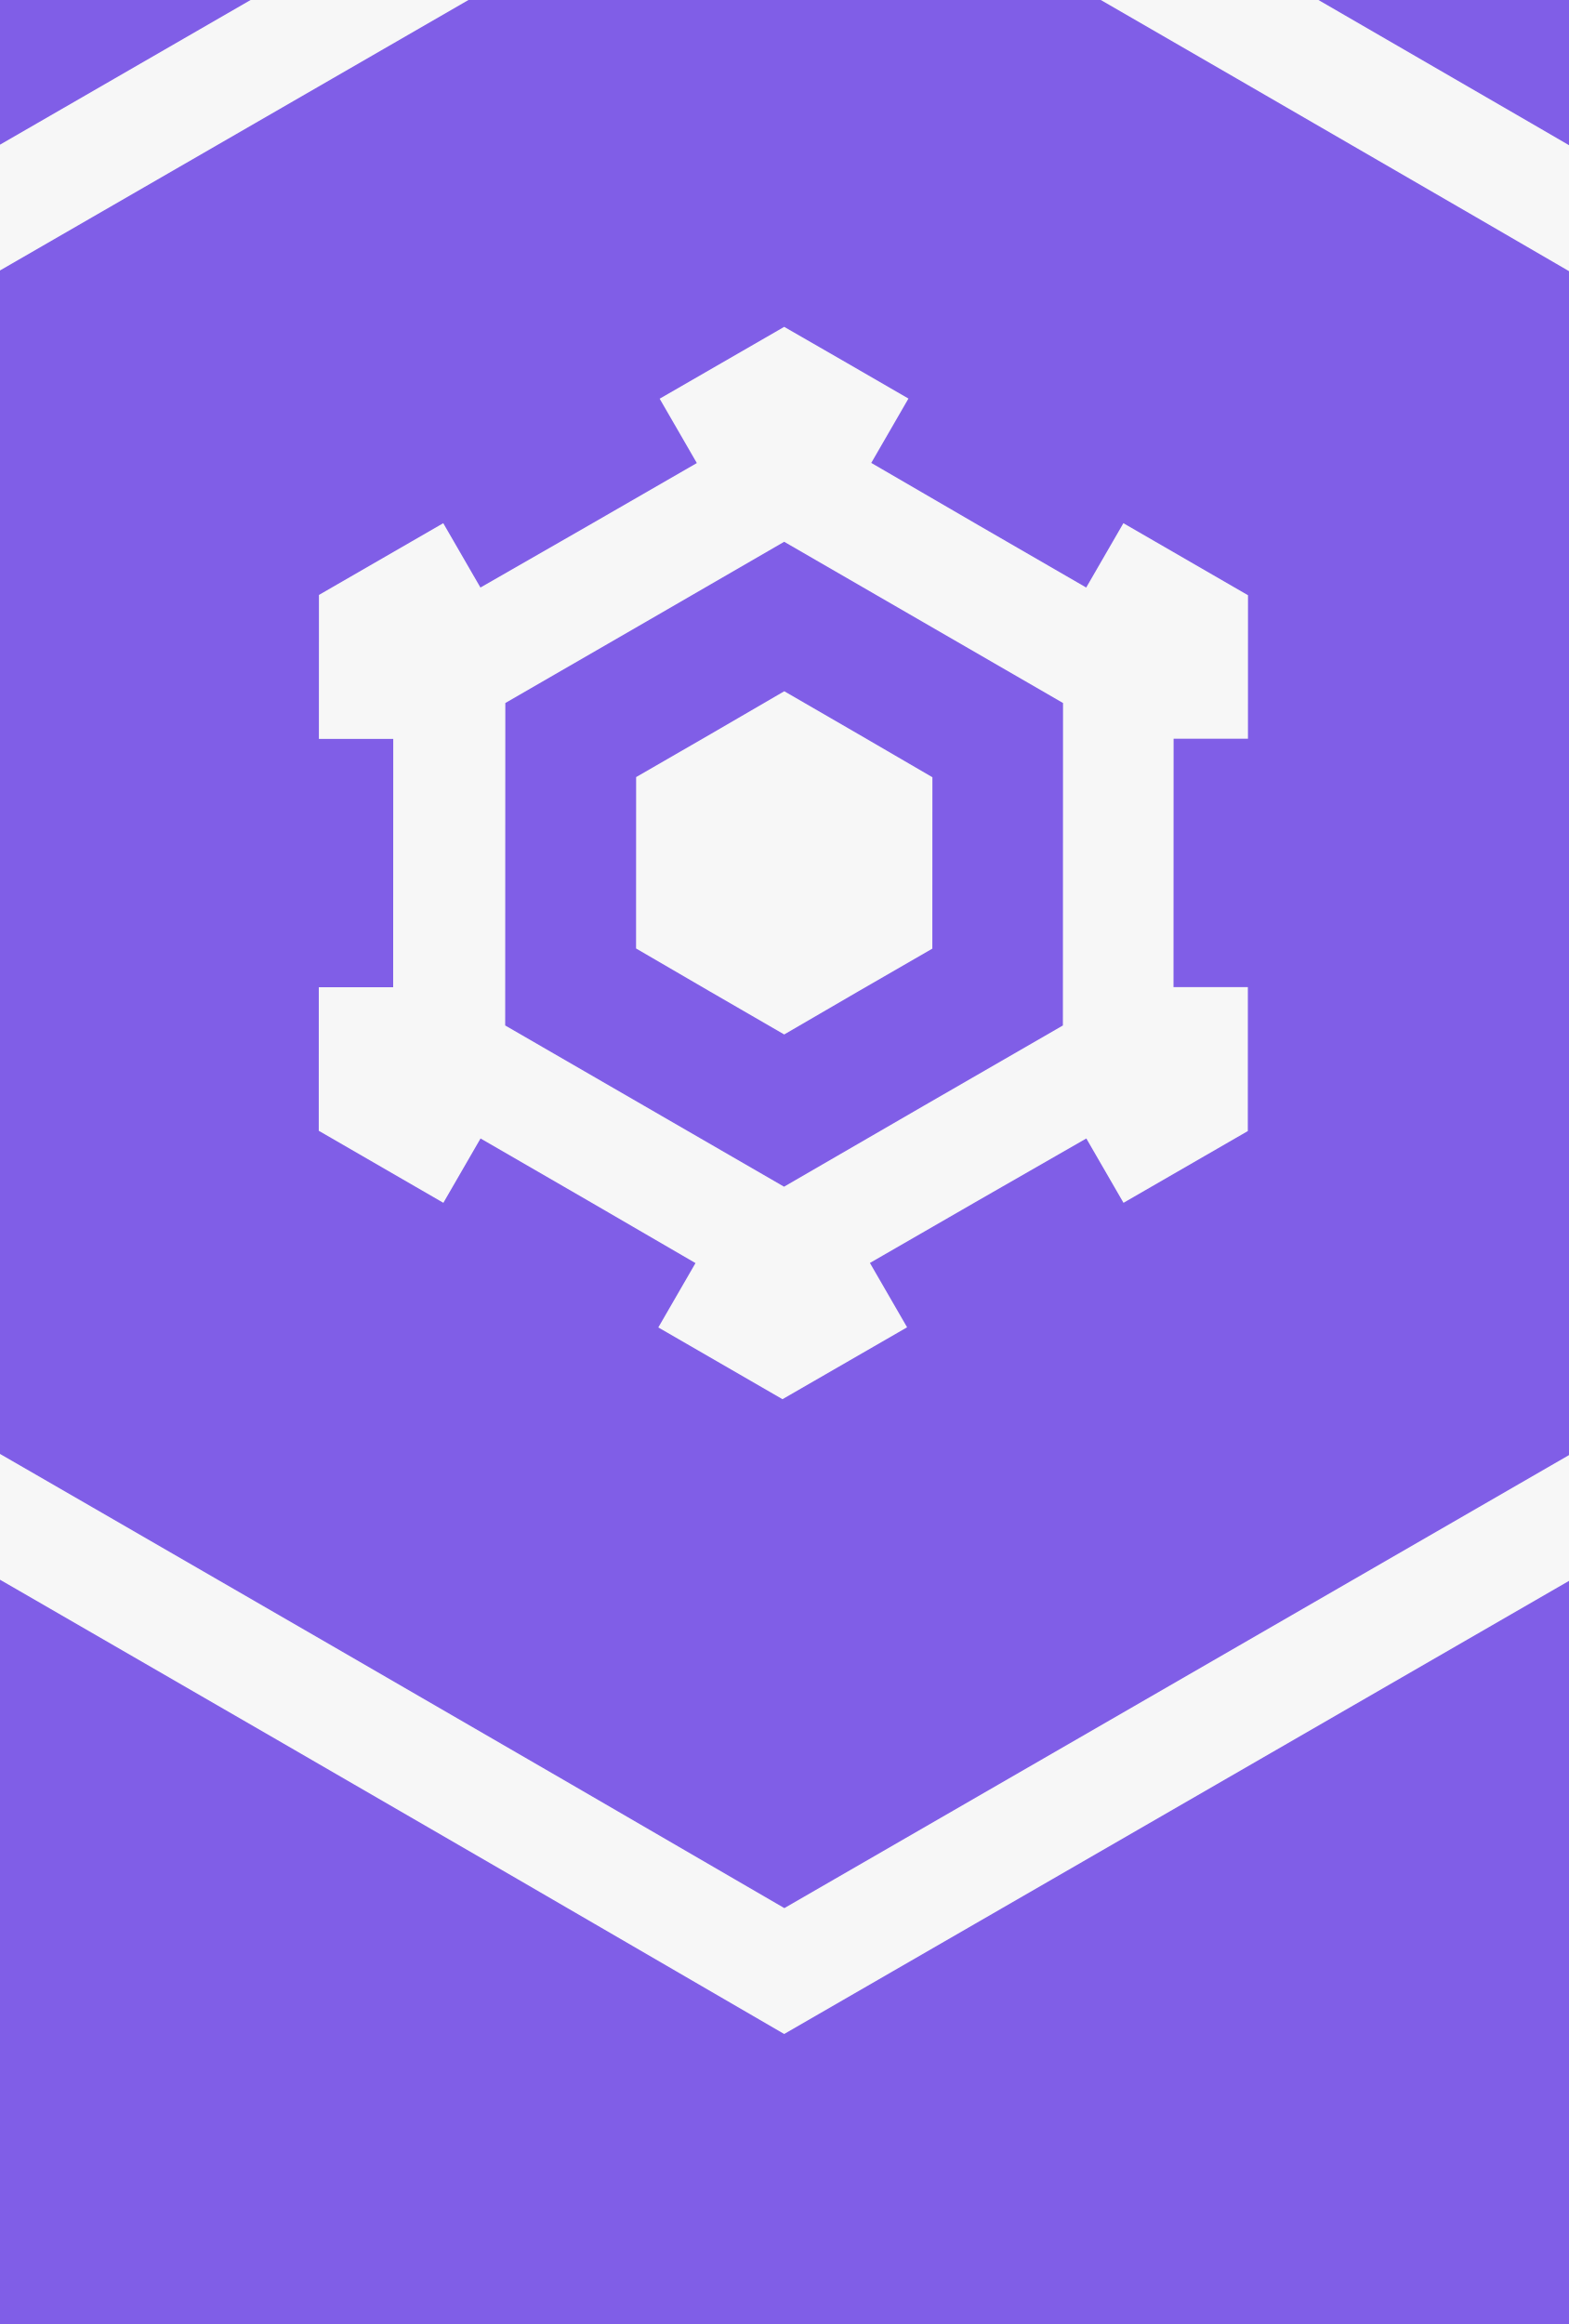
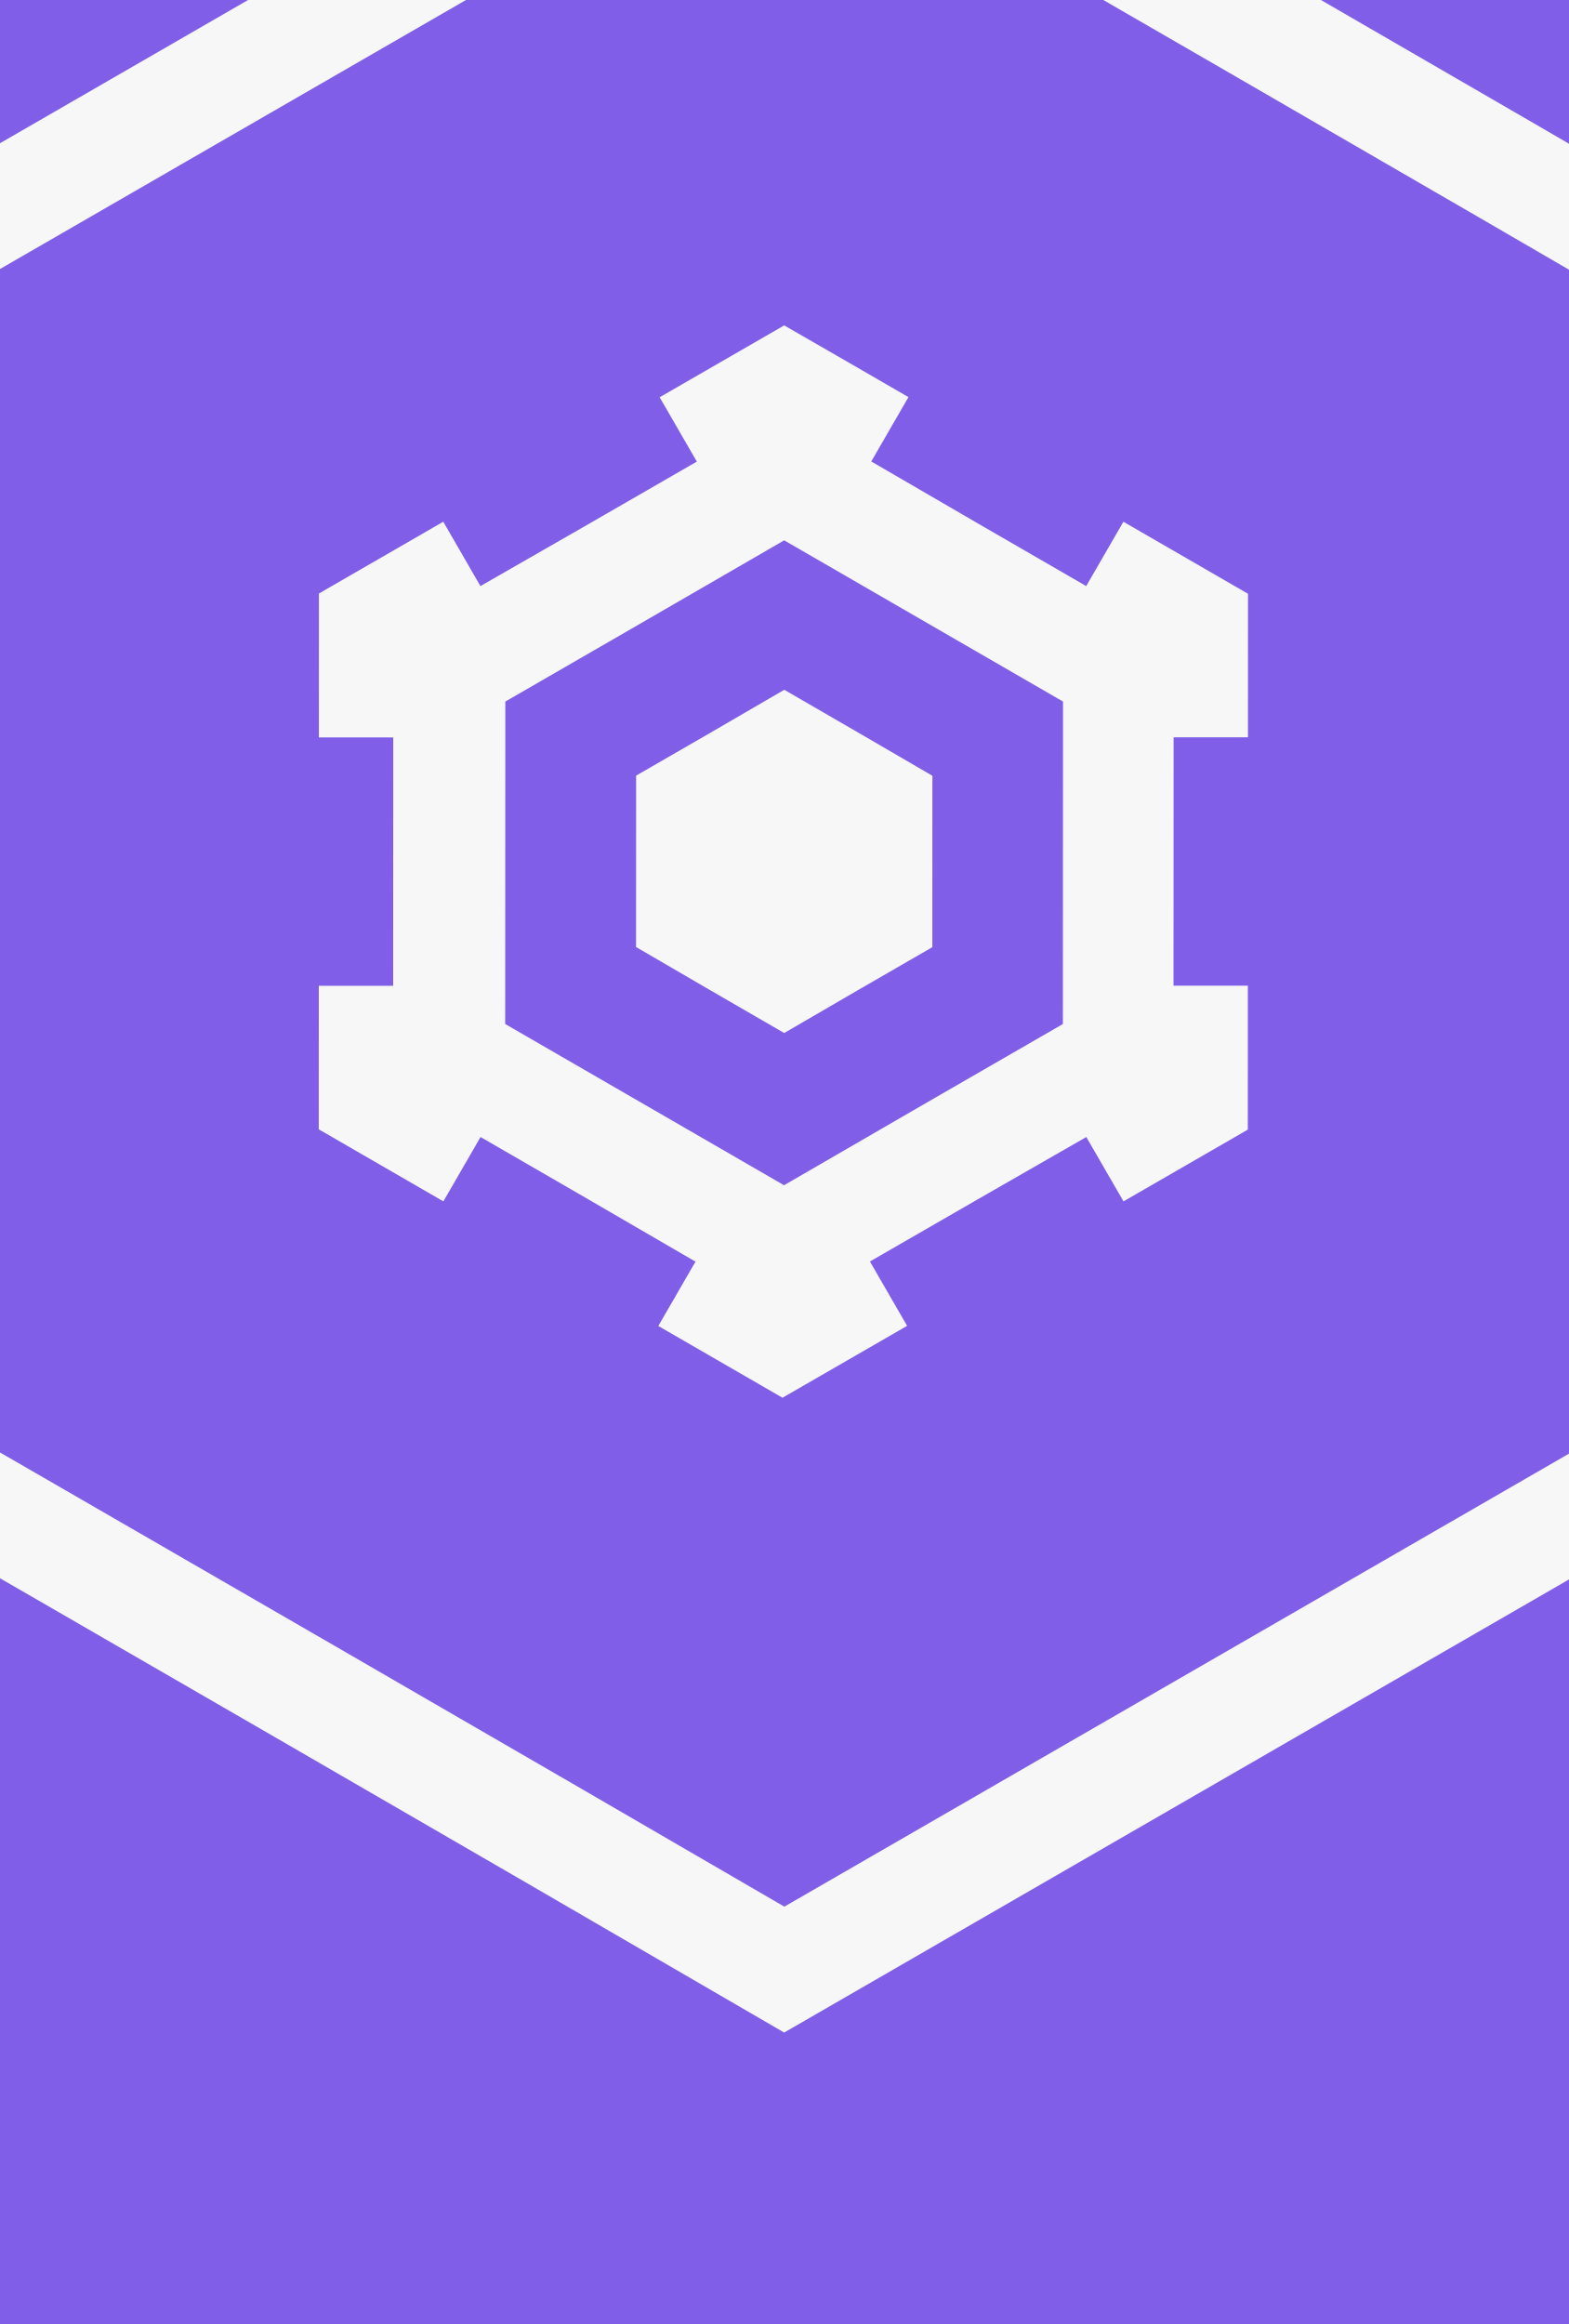
- <svg xmlns="http://www.w3.org/2000/svg" viewBox="0 366 1080 1600" height="100%" width="100%" version="1.1">
+ <svg xmlns="http://www.w3.org/2000/svg" viewBox="0 367 1080 1600" height="100%" width="100%" version="1.1">
  <defs />
  <g transform="translate(0,867.6378)">
    <path fill="#805ee7" d="m1230-1140v2460h-1380v-2460h1380z" />
  </g>
  <g transform="translate(0,840)">
    <path d="M1200,502c-220,127-440,254-660,381-220-128-440-255-660-382,0.103-254,0.206-508,0.308-763,220-127,440-254,660-381,220,127,440,254,660,382-0.103,254-0.206,508-0.308,762z" stroke="#f7f7f7" stroke-linecap="butt" stroke-miterlimit="4" stroke-width="75" fill="none" />
  </g>
  <path d="m540,591c-28.6,16.5-57.2,33-85.8,49.5,8.52,14.8,17,29.5,25.6,44.3-49.5,28.6-99,57.1-149,85.7-8.53-14.8-17.1-29.5-25.6-44.3-28.5,16.5-57.1,32.9-85.6,49.4-0.01,33-0.021,66.1-0.031,99.1h51.2c-0.021,57.2-0.042,114-0.062,171h-51.2c-0.01,32.9-0.021,65.9-0.031,98.8,28.6,16.5,57.2,33.1,85.8,49.6,8.53-14.8,17.1-29.5,25.6-44.3,49.5,28.6,99,57.2,148,85.8-8.52,14.8-17,29.5-25.6,44.3,28.5,16.5,57,33,85.5,49.4,28.6-16.5,57.2-33,85.8-49.5-8.52-14.8-17-29.5-25.6-44.3,49.5-28.6,99-57.1,149-85.7,8.53,14.8,17.1,29.5,25.6,44.3,28.5-16.5,57.1-32.9,85.6-49.4,0.01-33,0.021-66.1,0.031-99.1h-51.2c0.021-57.2,0.042-114,0.062-171h51.2c0.01-32.9,0.021-65.9,0.031-98.8-28.6-16.5-57.2-33-85.8-49.6-8.53,14.8-17.1,29.5-25.6,44.3-49.5-28.6-99-57.2-148-85.8,8.53-14.8,17.1-29.5,25.6-44.3-28.5-16.5-57-33-85.6-49.4zm-0.062,148c64,37,128,74,192,111-0.031,74-0.062,148-0.094,222-64.1,36.9-128,73.9-192,111-64-37-128-74-192-111,0.031-74,0.062-148,0.094-222,64.1-37,128-73.9,192-111z" fill="#f7f7f7" />
  <path fill="#f7f7f7" d="m438,901c34.2-19.7,68.3-39.4,102-59.1,34.1,19.7,68.3,39.5,102,59.2-0.016,39.4-0.032,78.9-0.048,118-34.2,19.7-68.3,39.4-102,59.1-34.1-19.7-68.3-39.5-102-59.2,0.016-39.4,0.032-78.9,0.048-118z" />
</svg>
